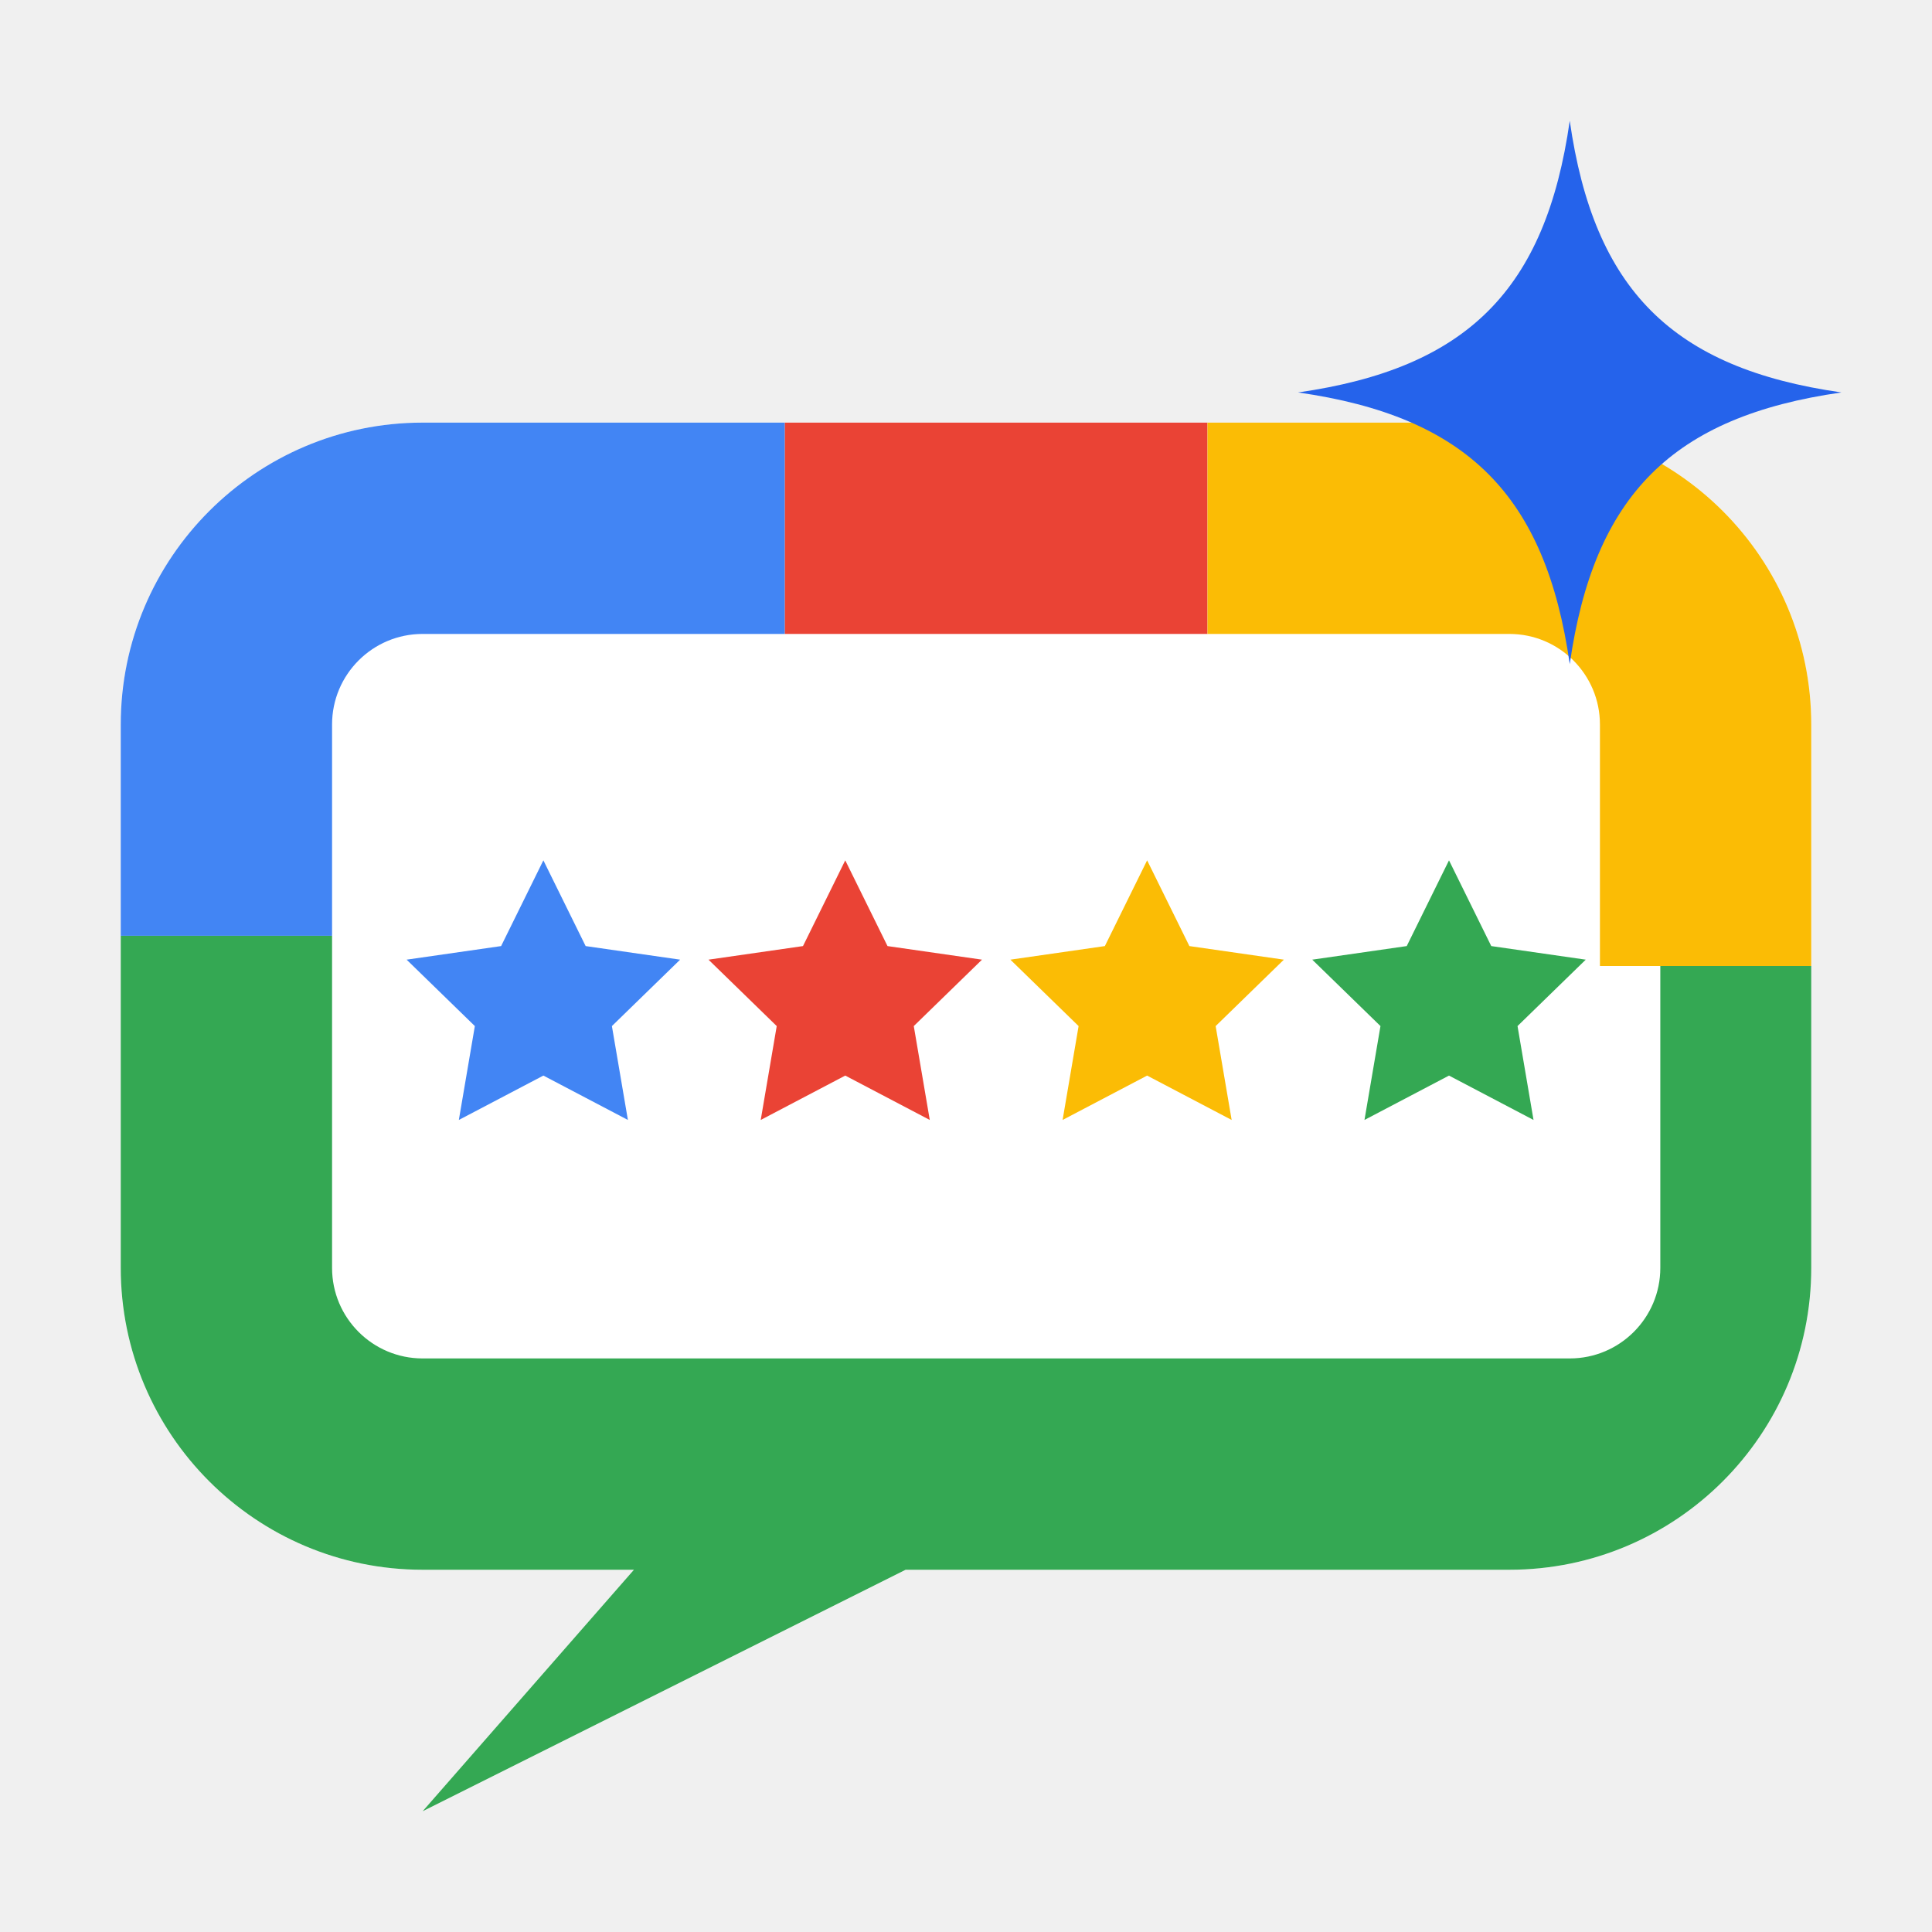
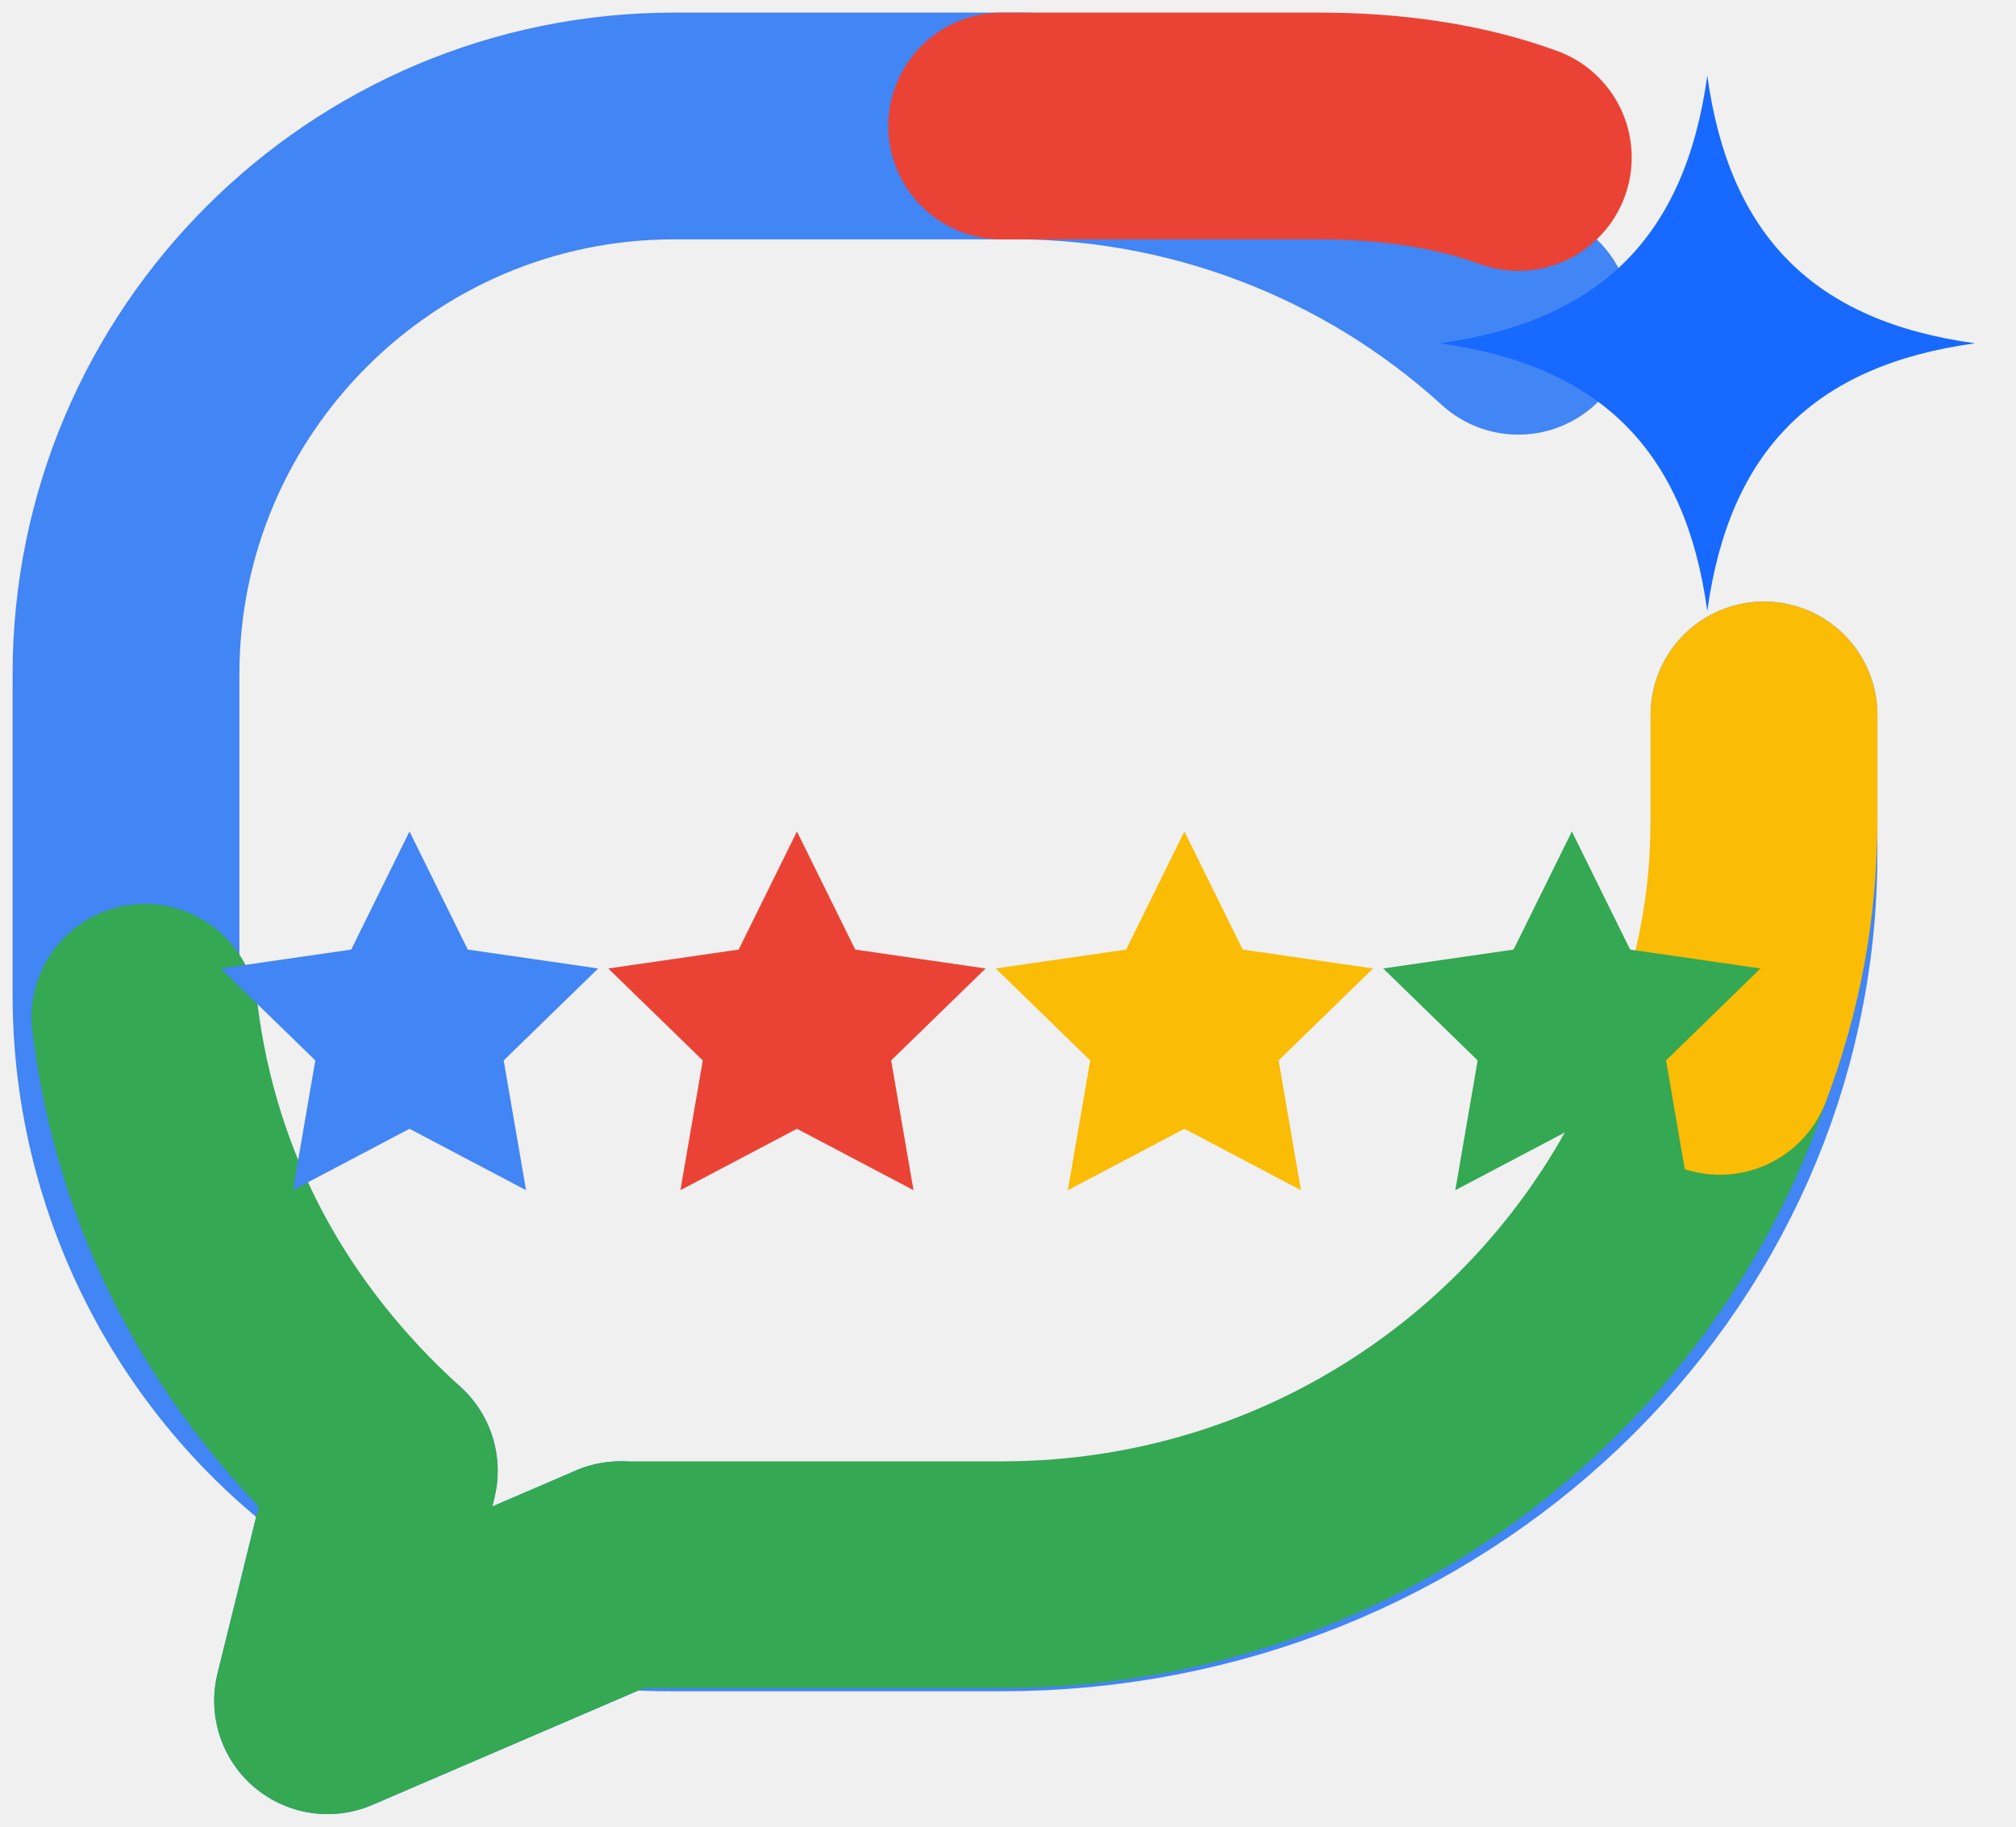
- <svg xmlns="http://www.w3.org/2000/svg" viewBox="0 0 64 64" fill="none">
-   <path d="M14 14C8.48 14 4 18.48 4 24v18c0 5.52 4.48 10 10 10h7l-7 8 16-8h20c5.52 0 10-4.48 10-10V24c0-5.52-4.48-10-10-10H14Z" fill="#fff" />
-   <path d="M14 14h12v7H14a3 3 0 0 0-3 3v7H4v-7c0-5.52 4.48-10 10-10Z" fill="#4285F4" />
-   <path d="M26 14h14v7H26v-7Z" fill="#EA4335" />
-   <path d="M40 14h10c5.52 0 10 4.48 10 10v8h-7v-8a3 3 0 0 0-3-3H40v-7Z" fill="#FBBC05" />
-   <path d="M60 32v10c0 5.52-4.48 10-10 10H30l-16 8 7-8h-7C8.48 52 4 47.52 4 42V31h7v11a3 3 0 0 0 3 3h38a3 3 0 0 0 3-3V32h5Z" fill="#34A853" />
-   <path d="M18 28.5l1.4 2.84 3.13.45-2.26 2.2.53 3.11L18 35.63l-2.8 1.47.53-3.11-2.26-2.2 3.13-.45L18 28.5Z" fill="#4285F4" />
-   <path d="M28 28.5l1.4 2.84 3.13.45-2.26 2.2.53 3.11L28 35.63l-2.8 1.47.53-3.11-2.26-2.2 3.13-.45L28 28.5Z" fill="#EA4335" />
-   <path d="M38 28.5l1.4 2.84 3.13.45-2.26 2.2.53 3.11L38 35.63l-2.8 1.47.53-3.11-2.26-2.2 3.13-.45L38 28.5Z" fill="#FBBC05" />
-   <path d="M48 28.5l1.4 2.84 3.13.45-2.26 2.2.53 3.11L48 35.63l-2.8 1.47.53-3.11-2.26-2.2 3.13-.45L48 28.5Z" fill="#34A853" />
-   <path d="M52 4c.8 5.6 3.4 8.2 9 9-5.6.8-8.2 3.4-9 9-.8-5.6-3.4-8.2-9-9 5.6-.8 8.2-3.4 9-9Z" fill="#2563EB" />
+ <svg xmlns="http://www.w3.org/2000/svg" viewBox="0 0 64 58" fill="none">
+   <path d="M48.2 10.2A23.8 23.8 0 0 0 31.8 4H21.4C11.8 4 4 11.8 4 21.4v10.2c0 6.1 3.1 11.8 8.2 15.1L10.4 54l9.3-4c.6.1 1.2.1 1.7.1h10.4C45.2 50.1 56 39.8 56 27.1v-4.4" stroke="#4285F4" stroke-width="7.2" stroke-linecap="round" stroke-linejoin="round" />
+   <path d="M4.6 32.3c.7 5.7 3.4 10.6 7.6 14.4L10.4 54l9.3-4" stroke="#34A853" stroke-width="7.2" stroke-linecap="round" stroke-linejoin="round" />
+   <path d="M19.7 50h12.1c10.6 0 19.6-6.8 22.8-16.3" stroke="#34A853" stroke-width="7.2" stroke-linecap="round" />
+   <path d="M54.6 33.7c.9-2.4 1.4-4.9 1.4-7.7v-3.3" stroke="#FBBC05" stroke-width="7.2" stroke-linecap="round" />
+   <path d="M31.8 4h10.1c2.2 0 4.4.3 6.3 1" stroke="#EA4335" stroke-width="7.2" stroke-linecap="round" />
+   <path d="M13 26.4l1.85 3.75 4.14.6-3 2.92.71 4.12L13 35.84l-3.7 1.95.71-4.12-3-2.92 4.14-.6L13 26.4Z" fill="#4285F4" />
+   <path d="M25.3 26.4l1.85 3.75 4.14.6-3 2.92.71 4.12-3.7-1.95-3.7 1.95.71-4.12-3-2.92 4.14-.6 1.85-3.75Z" fill="#EA4335" />
+   <path d="M37.6 26.4l1.85 3.75 4.14.6-3 2.92.71 4.12-3.7-1.95-3.7 1.95.71-4.12-3-2.92 4.14-.6 1.85-3.75Z" fill="#FBBC05" />
+   <path d="M49.9 26.4l1.85 3.75 4.14.6-3 2.92.71 4.12-3.7-1.95-3.7 1.95.71-4.12-3-2.92 4.14-.6 1.85-3.75Z" fill="#34A853" />
+   <path d="M54.2 2.4c.7 5.1 3.4 7.8 8.5 8.5-5.1.7-7.8 3.4-8.5 8.5-.7-5.1-3.4-7.8-8.5-8.5 5.1-.7 7.8-3.4 8.5-8.5Z" fill="#1769FF" />
</svg>
